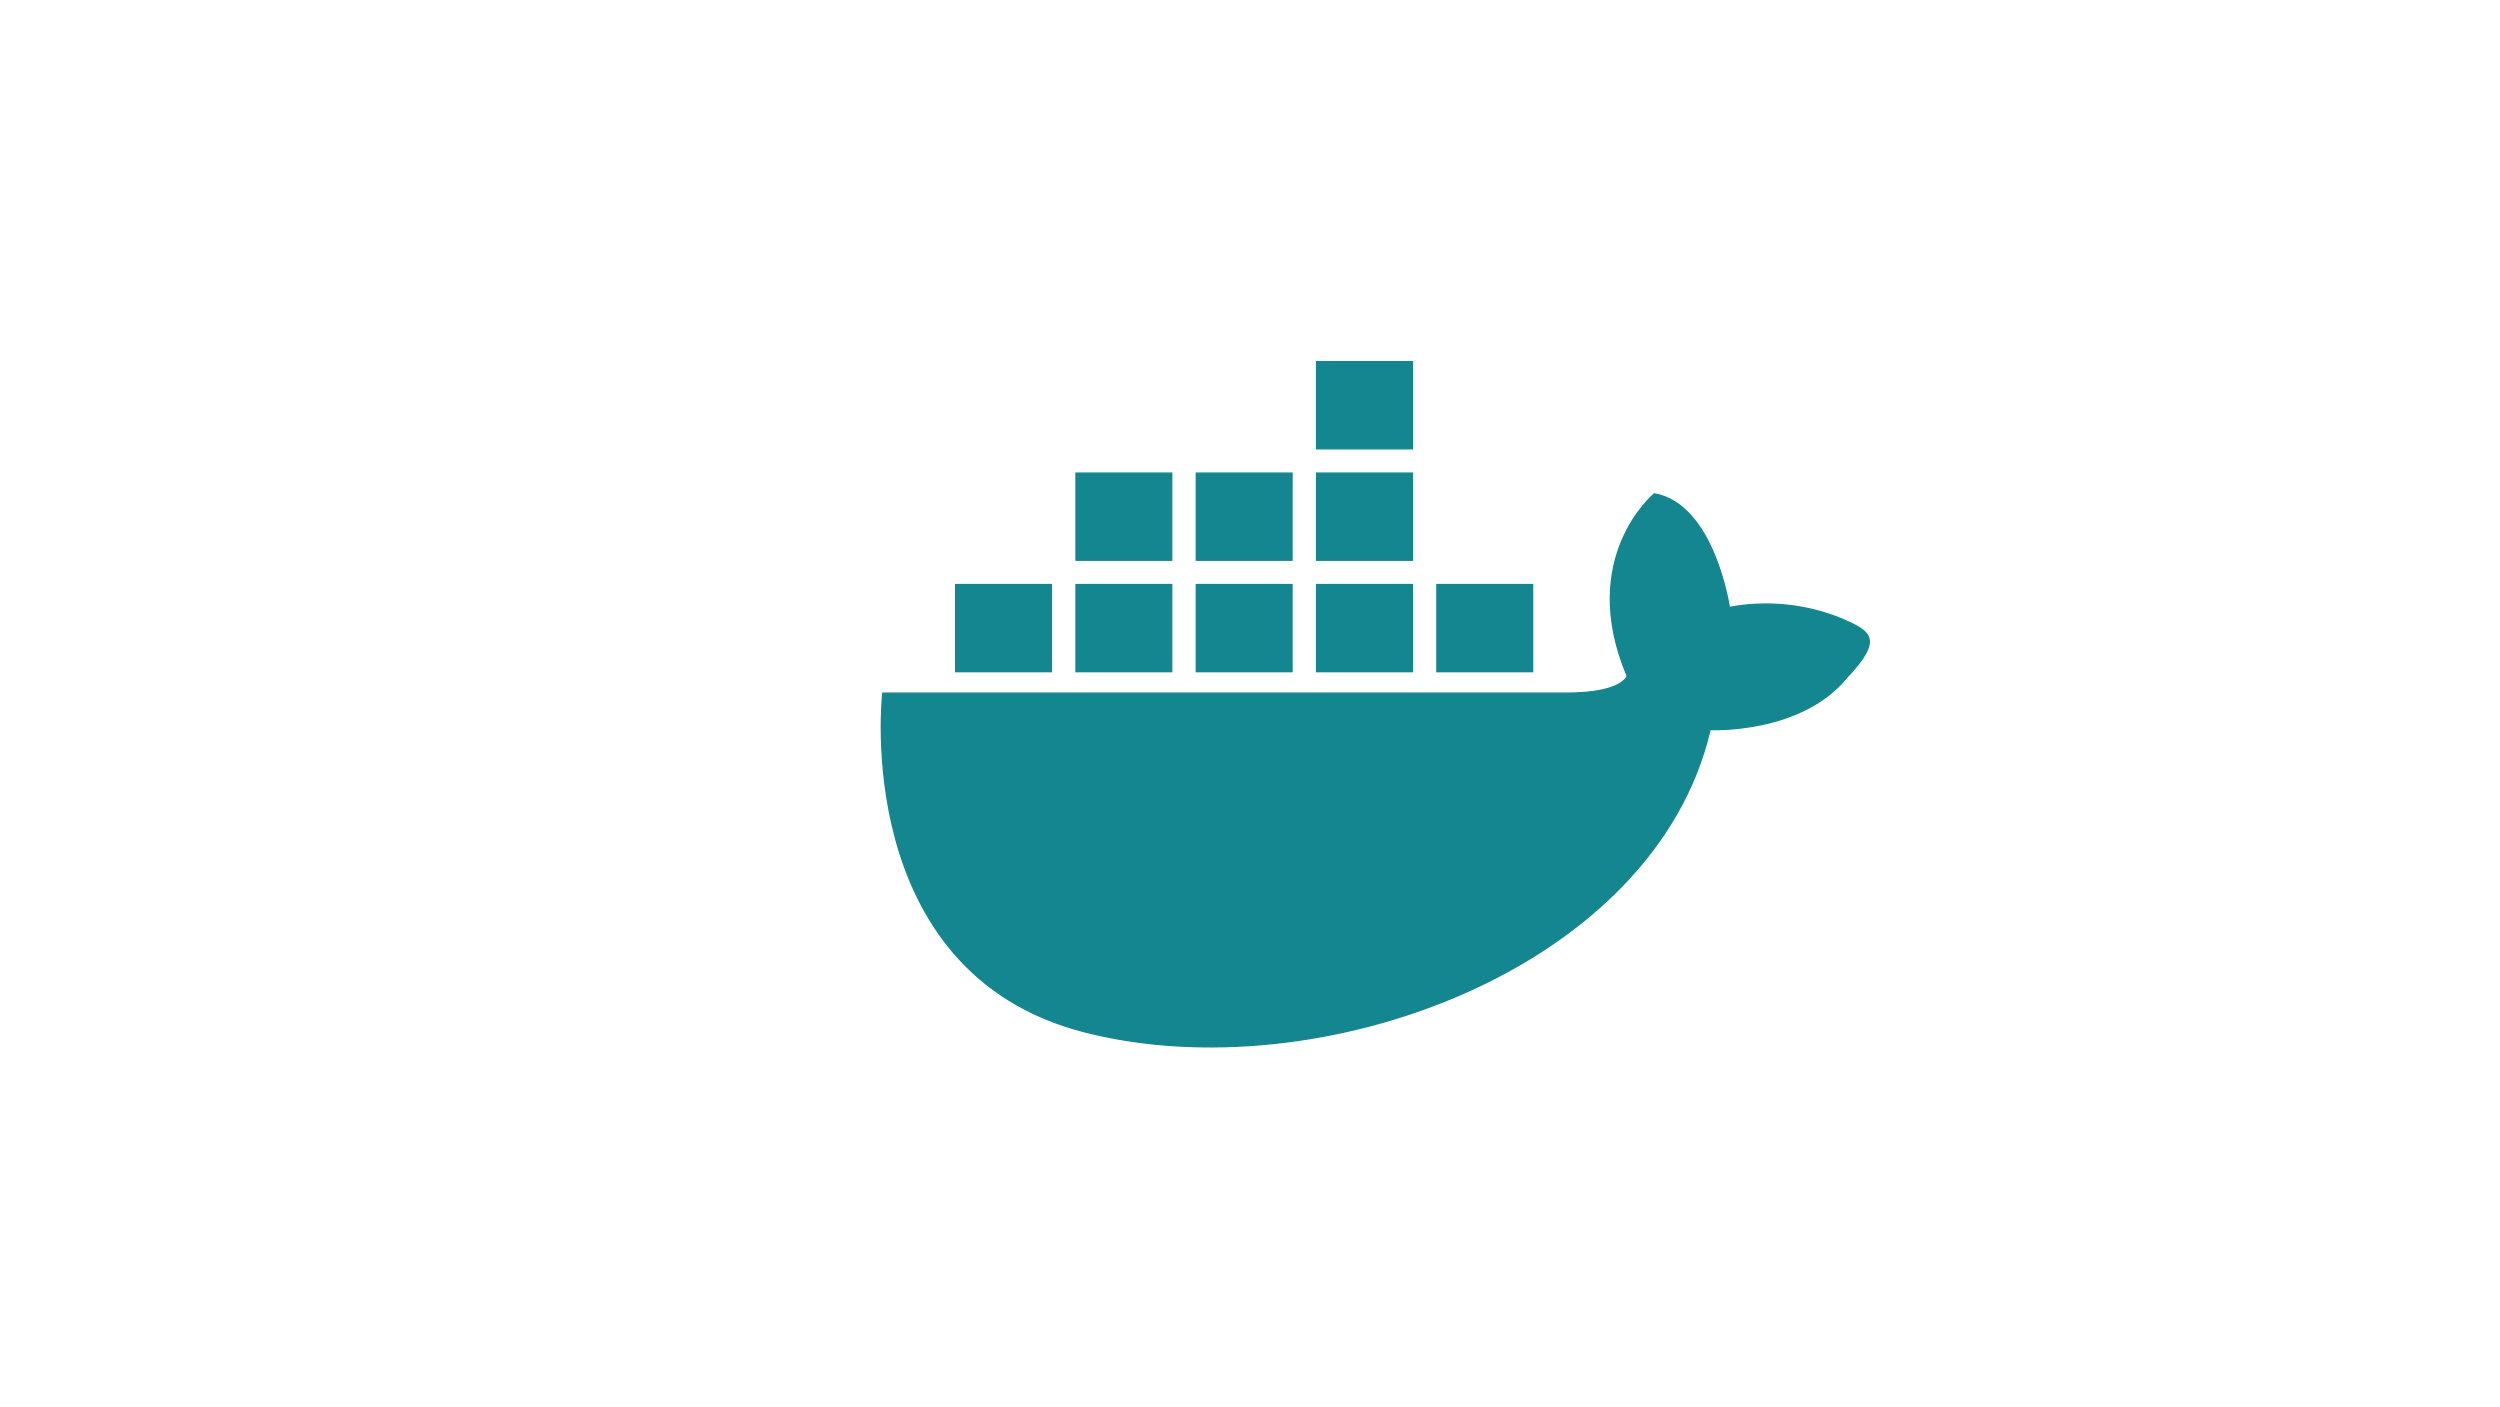
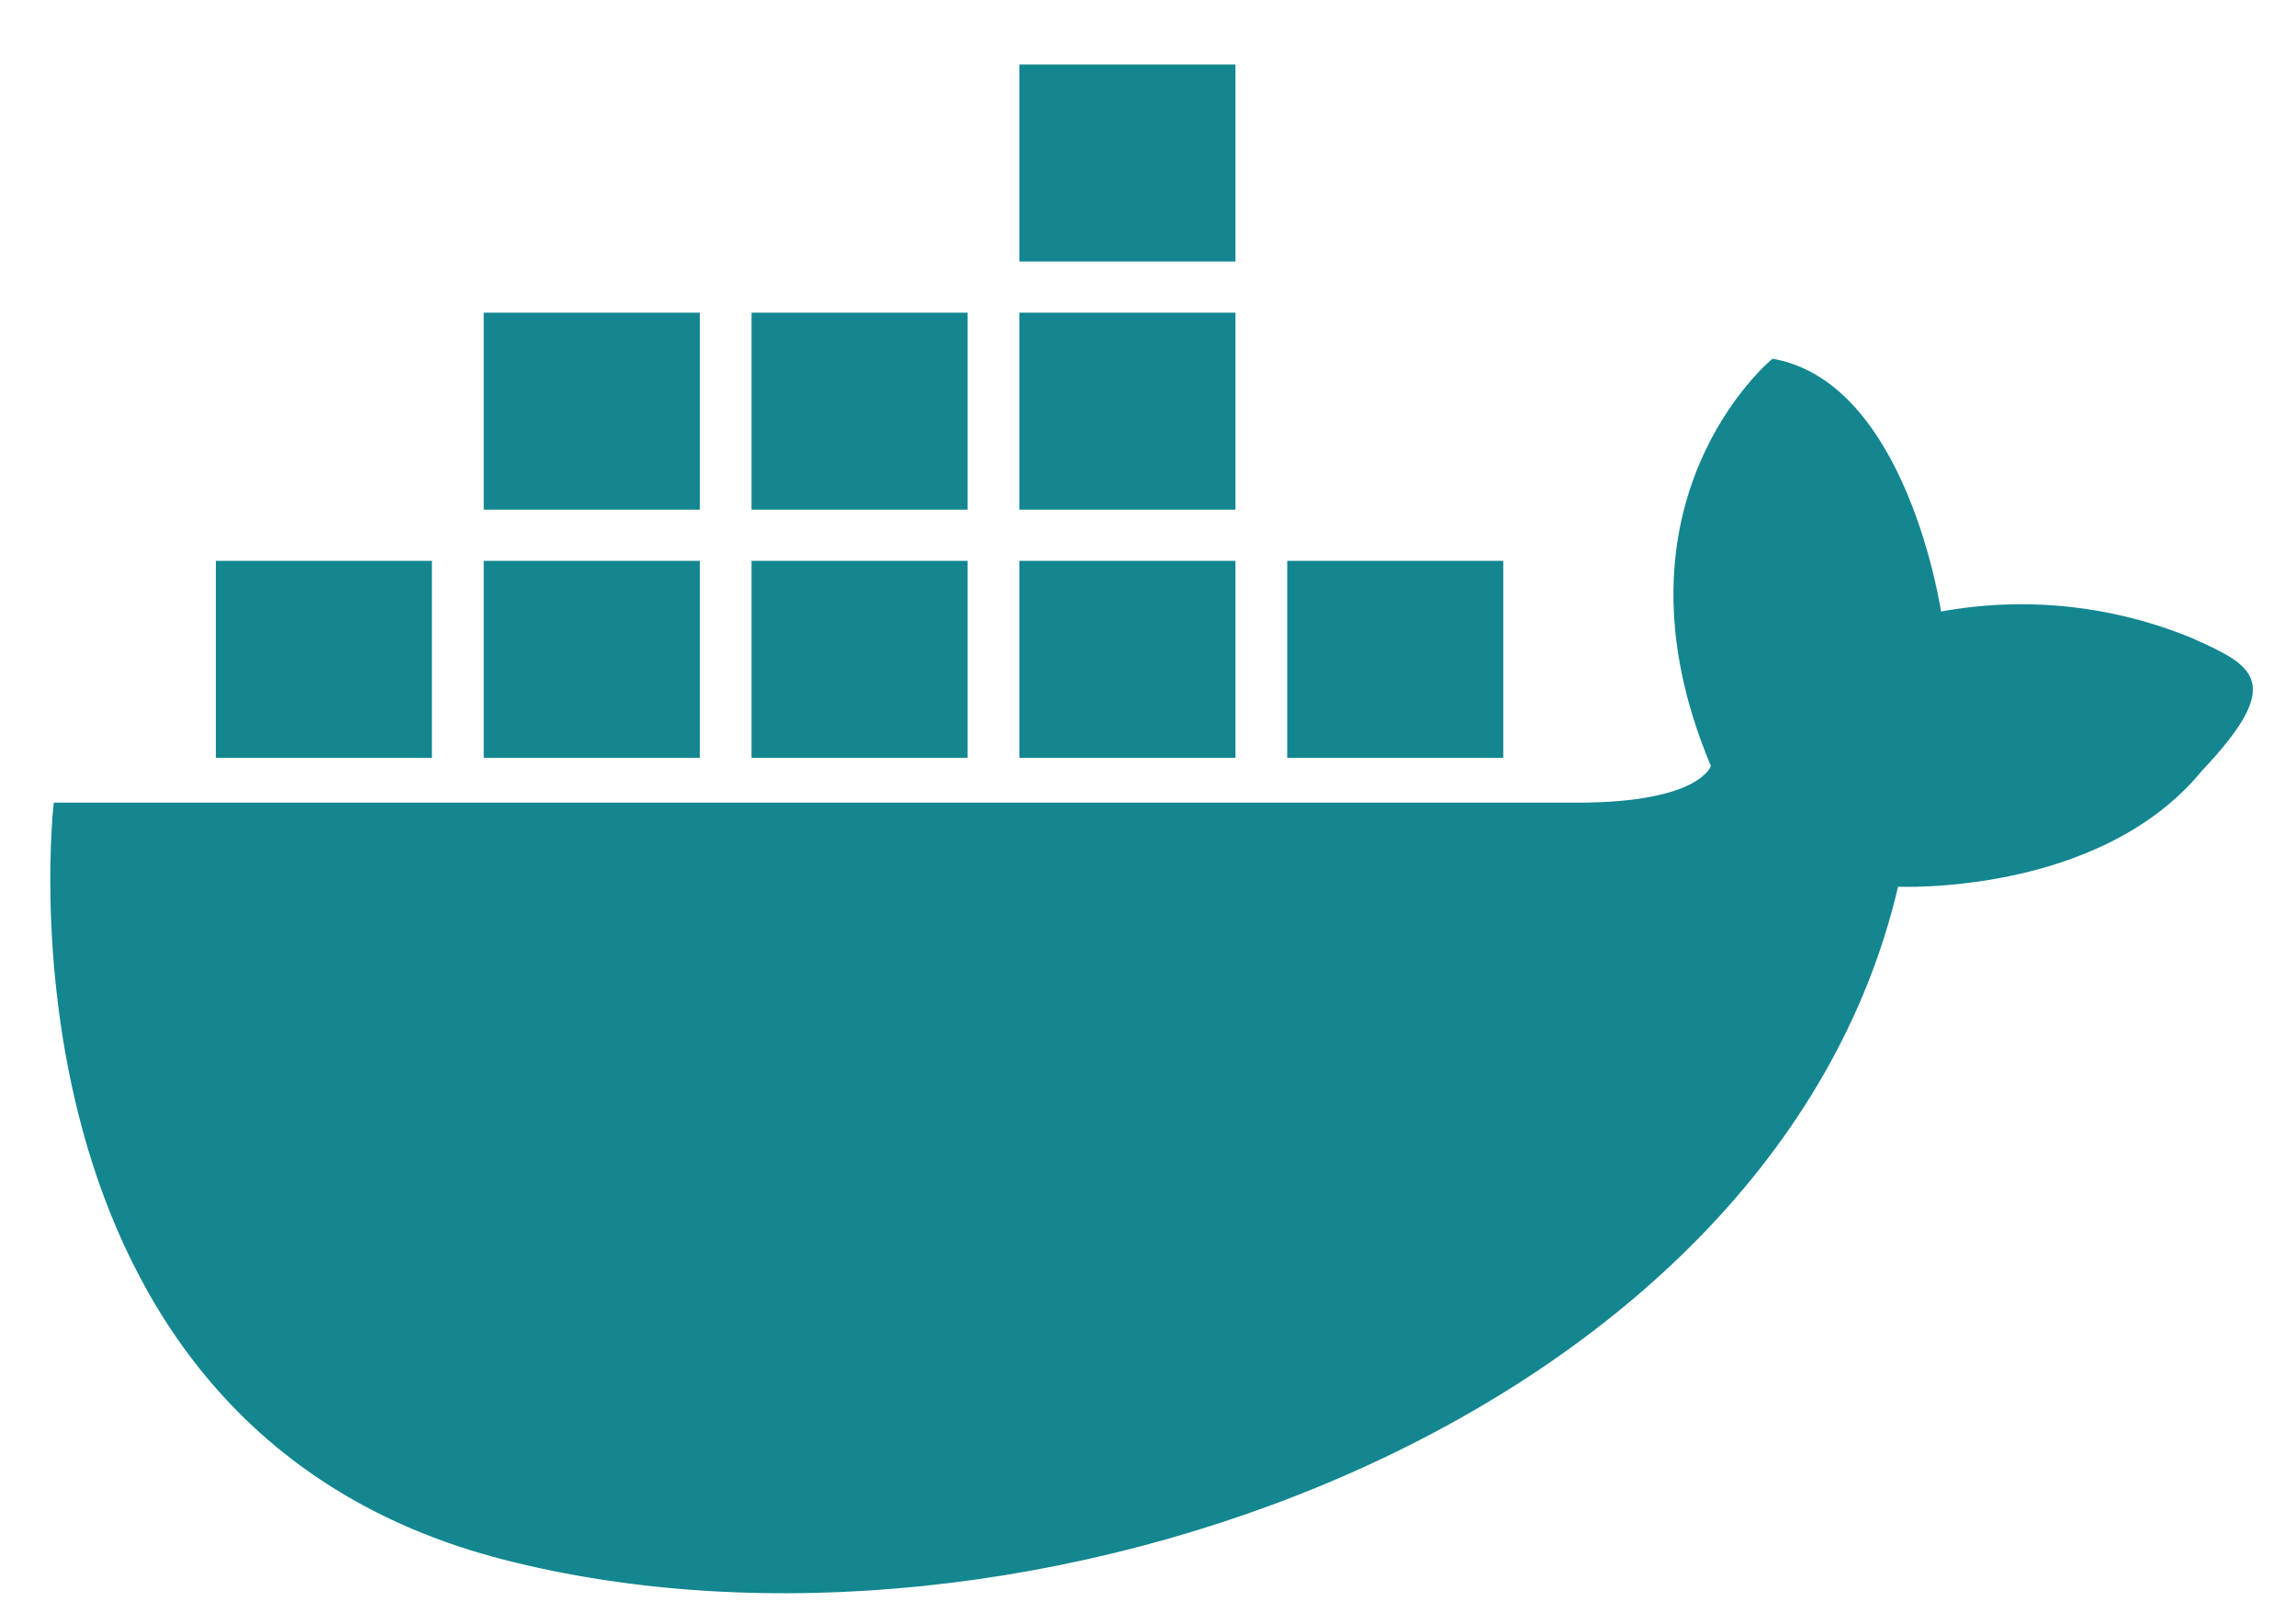
- <svg xmlns="http://www.w3.org/2000/svg" id="Layer_1" data-name="Layer 1" viewBox="0 0 1920 1080">
+ <svg xmlns="http://www.w3.org/2000/svg" id="Layer_1" data-name="Layer 1" viewBox="0 0 792 560">
  <defs>
    <style>.cls-1{fill:#138690;stroke:#138690;stroke-miterlimit:10;}</style>
  </defs>
-   <path class="cls-1" d="M1418.13,520.55c-35.41,43.13-104.79,39.76-104.79,39.76-42.79,184.34-301.2,278.16-480.61,232.07S678,532.33,678,532.33h525.06c43.33,0,46.63-13.17,46.63-13.17-38.41-91.08,20.85-139.91,20.85-139.91,46.09,8.24,57.6,87.24,57.6,87.24a153.78,153.78,0,0,1,86.8,9.06C1436,485,1447,490,1418.13,520.55Z" />
-   <rect class="cls-1" x="733.96" y="448.93" width="73.53" height="66.93" />
-   <rect class="cls-1" x="826.36" y="448.93" width="73.53" height="66.93" />
-   <rect class="cls-1" x="1103.52" y="448.93" width="73.53" height="66.93" />
-   <rect class="cls-1" x="1011.14" y="448.93" width="73.53" height="66.93" />
-   <rect class="cls-1" x="1011.14" y="277.76" width="73.53" height="66.93" />
-   <rect class="cls-1" x="918.74" y="448.93" width="73.53" height="66.93" />
-   <rect class="cls-1" x="826.36" y="363.34" width="73.53" height="66.93" />
-   <rect class="cls-1" x="1011.14" y="363.34" width="73.53" height="66.93" />
-   <rect class="cls-1" x="918.74" y="363.34" width="73.53" height="66.93" />
+   <path class="cls-1" d="M759.13,265.55c-35.41,43.13-104.79,39.76-104.79,39.76-42.79,184.34-301.2,278.16-480.61,232.07S19,277.33,19,277.33H544.07c43.33,0,46.63-13.17,46.63-13.17-38.41-91.08,20.85-139.91,20.85-139.91,46.09,8.24,57.6,87.24,57.6,87.24a153.78,153.78,0,0,1,86.8,9.06C777,230,788,235,759.13,265.55Z" />
+   <rect class="cls-1" x="74.96" y="193.93" width="73.53" height="66.93" />
+   <rect class="cls-1" x="167.36" y="193.93" width="73.53" height="66.93" />
+   <rect class="cls-1" x="444.52" y="193.93" width="73.53" height="66.93" />
+   <rect class="cls-1" x="352.14" y="193.93" width="73.53" height="66.93" />
+   <rect class="cls-1" x="352.14" y="22.76" width="73.53" height="66.93" />
+   <rect class="cls-1" x="259.74" y="193.93" width="73.53" height="66.93" />
+   <rect class="cls-1" x="167.36" y="108.34" width="73.53" height="66.93" />
+   <rect class="cls-1" x="352.14" y="108.34" width="73.53" height="66.93" />
+   <rect class="cls-1" x="259.74" y="108.34" width="73.53" height="66.93" />
</svg>
